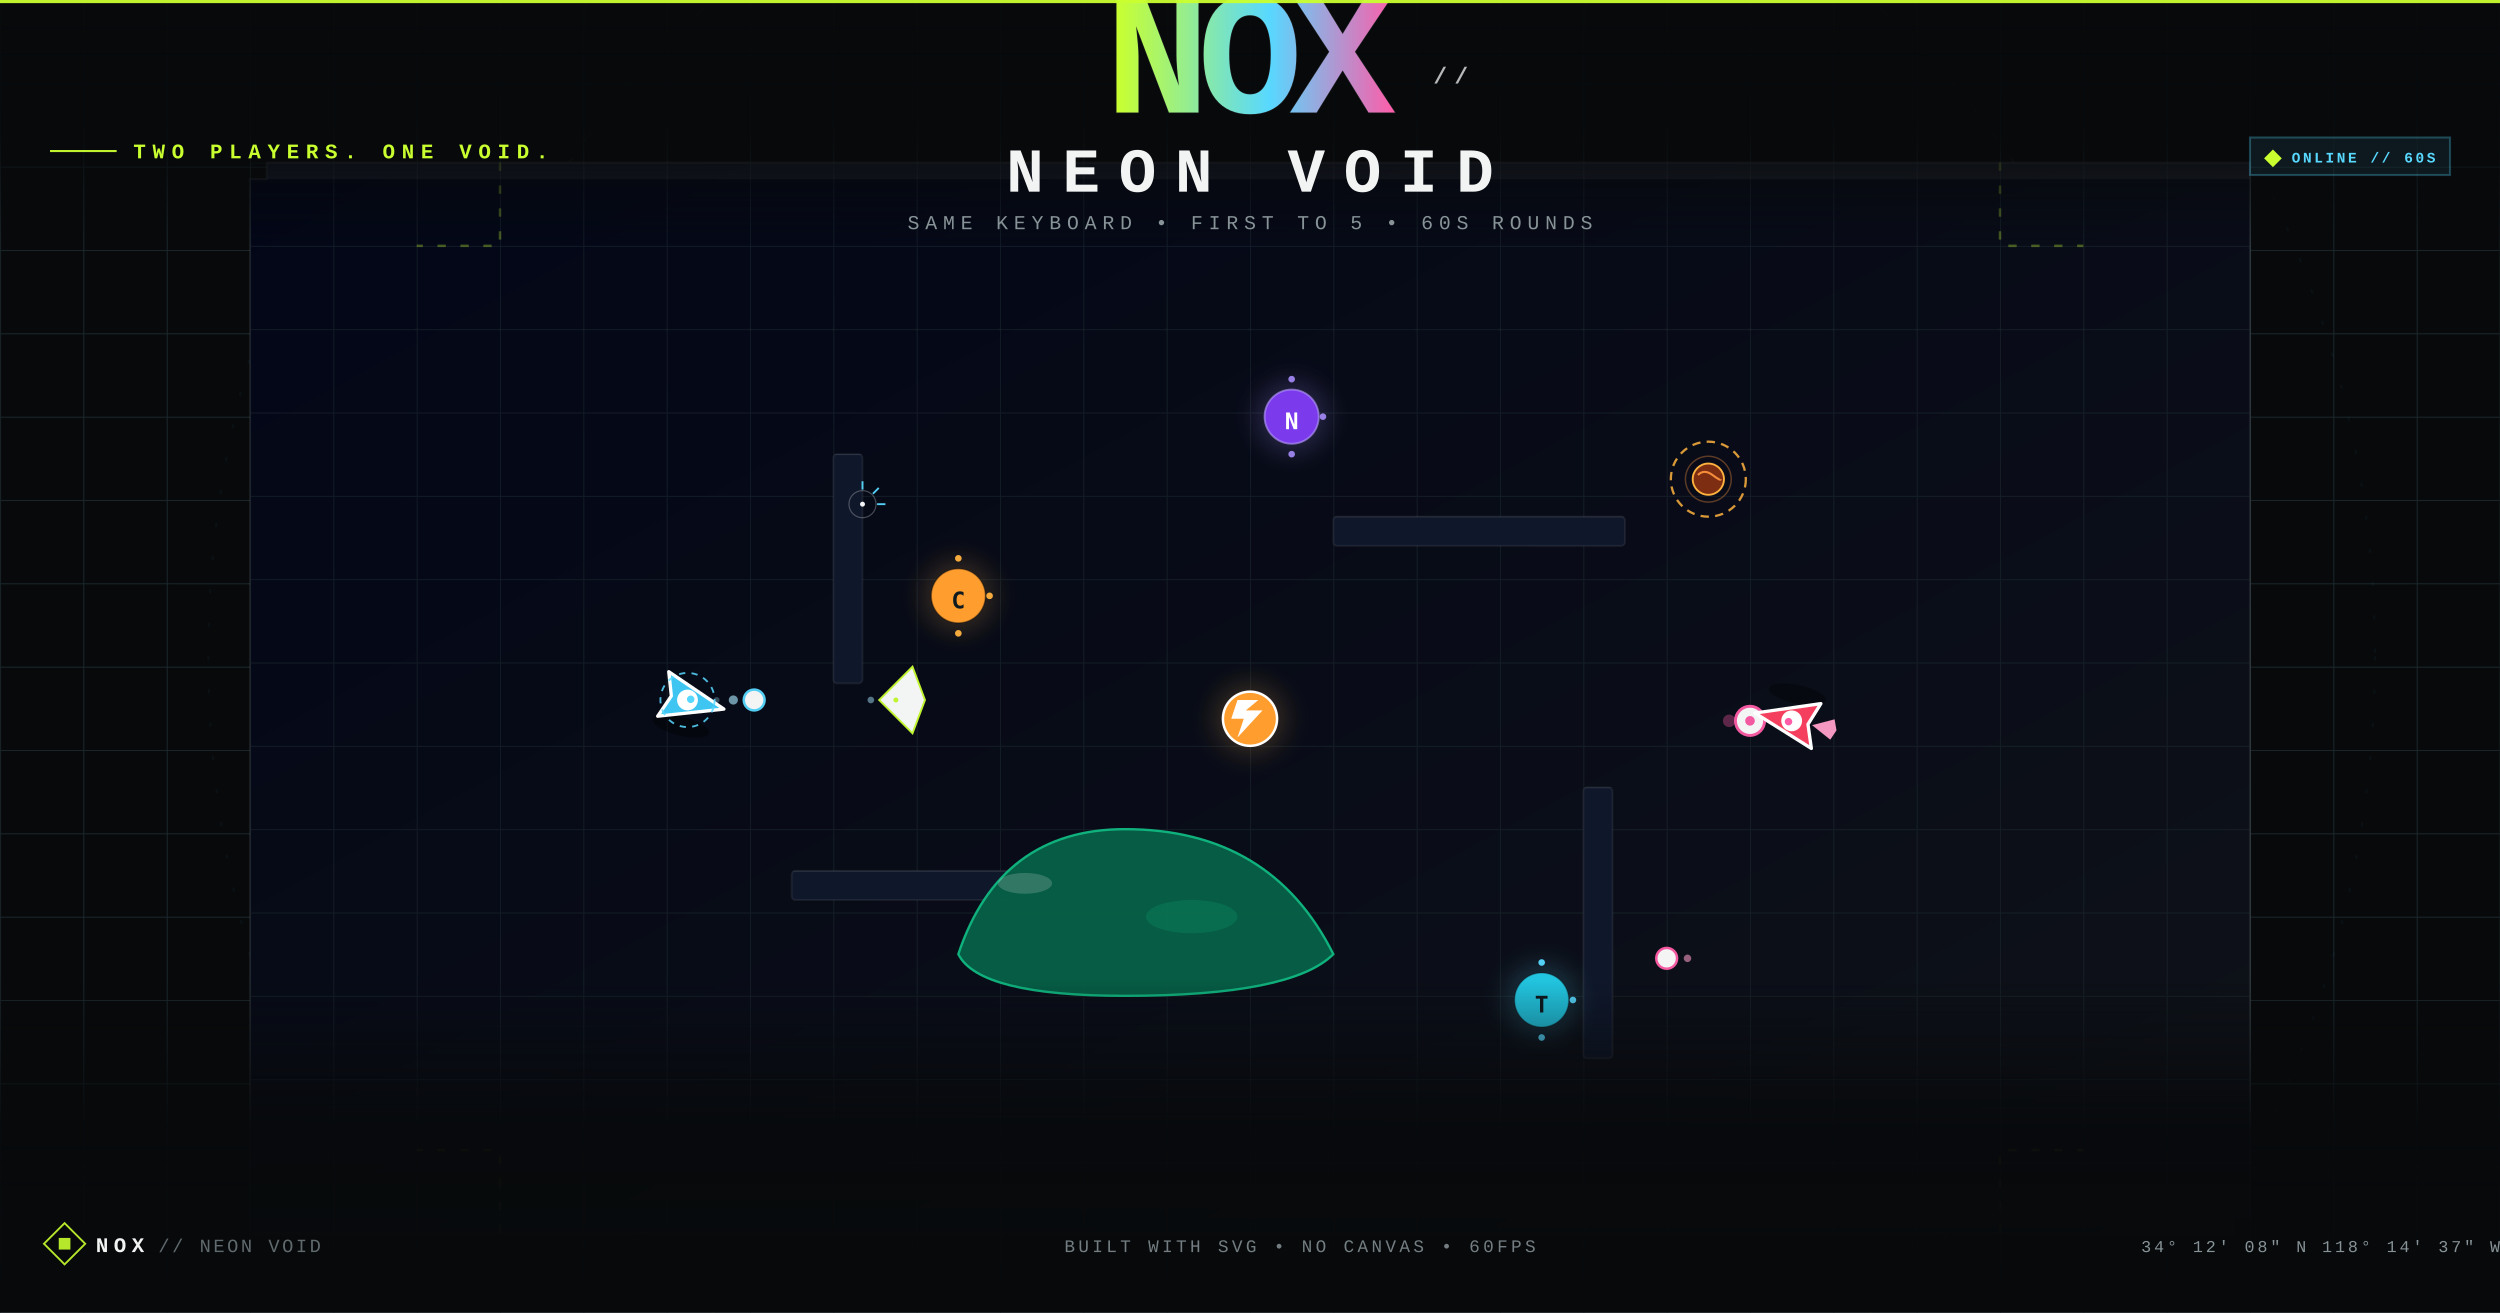
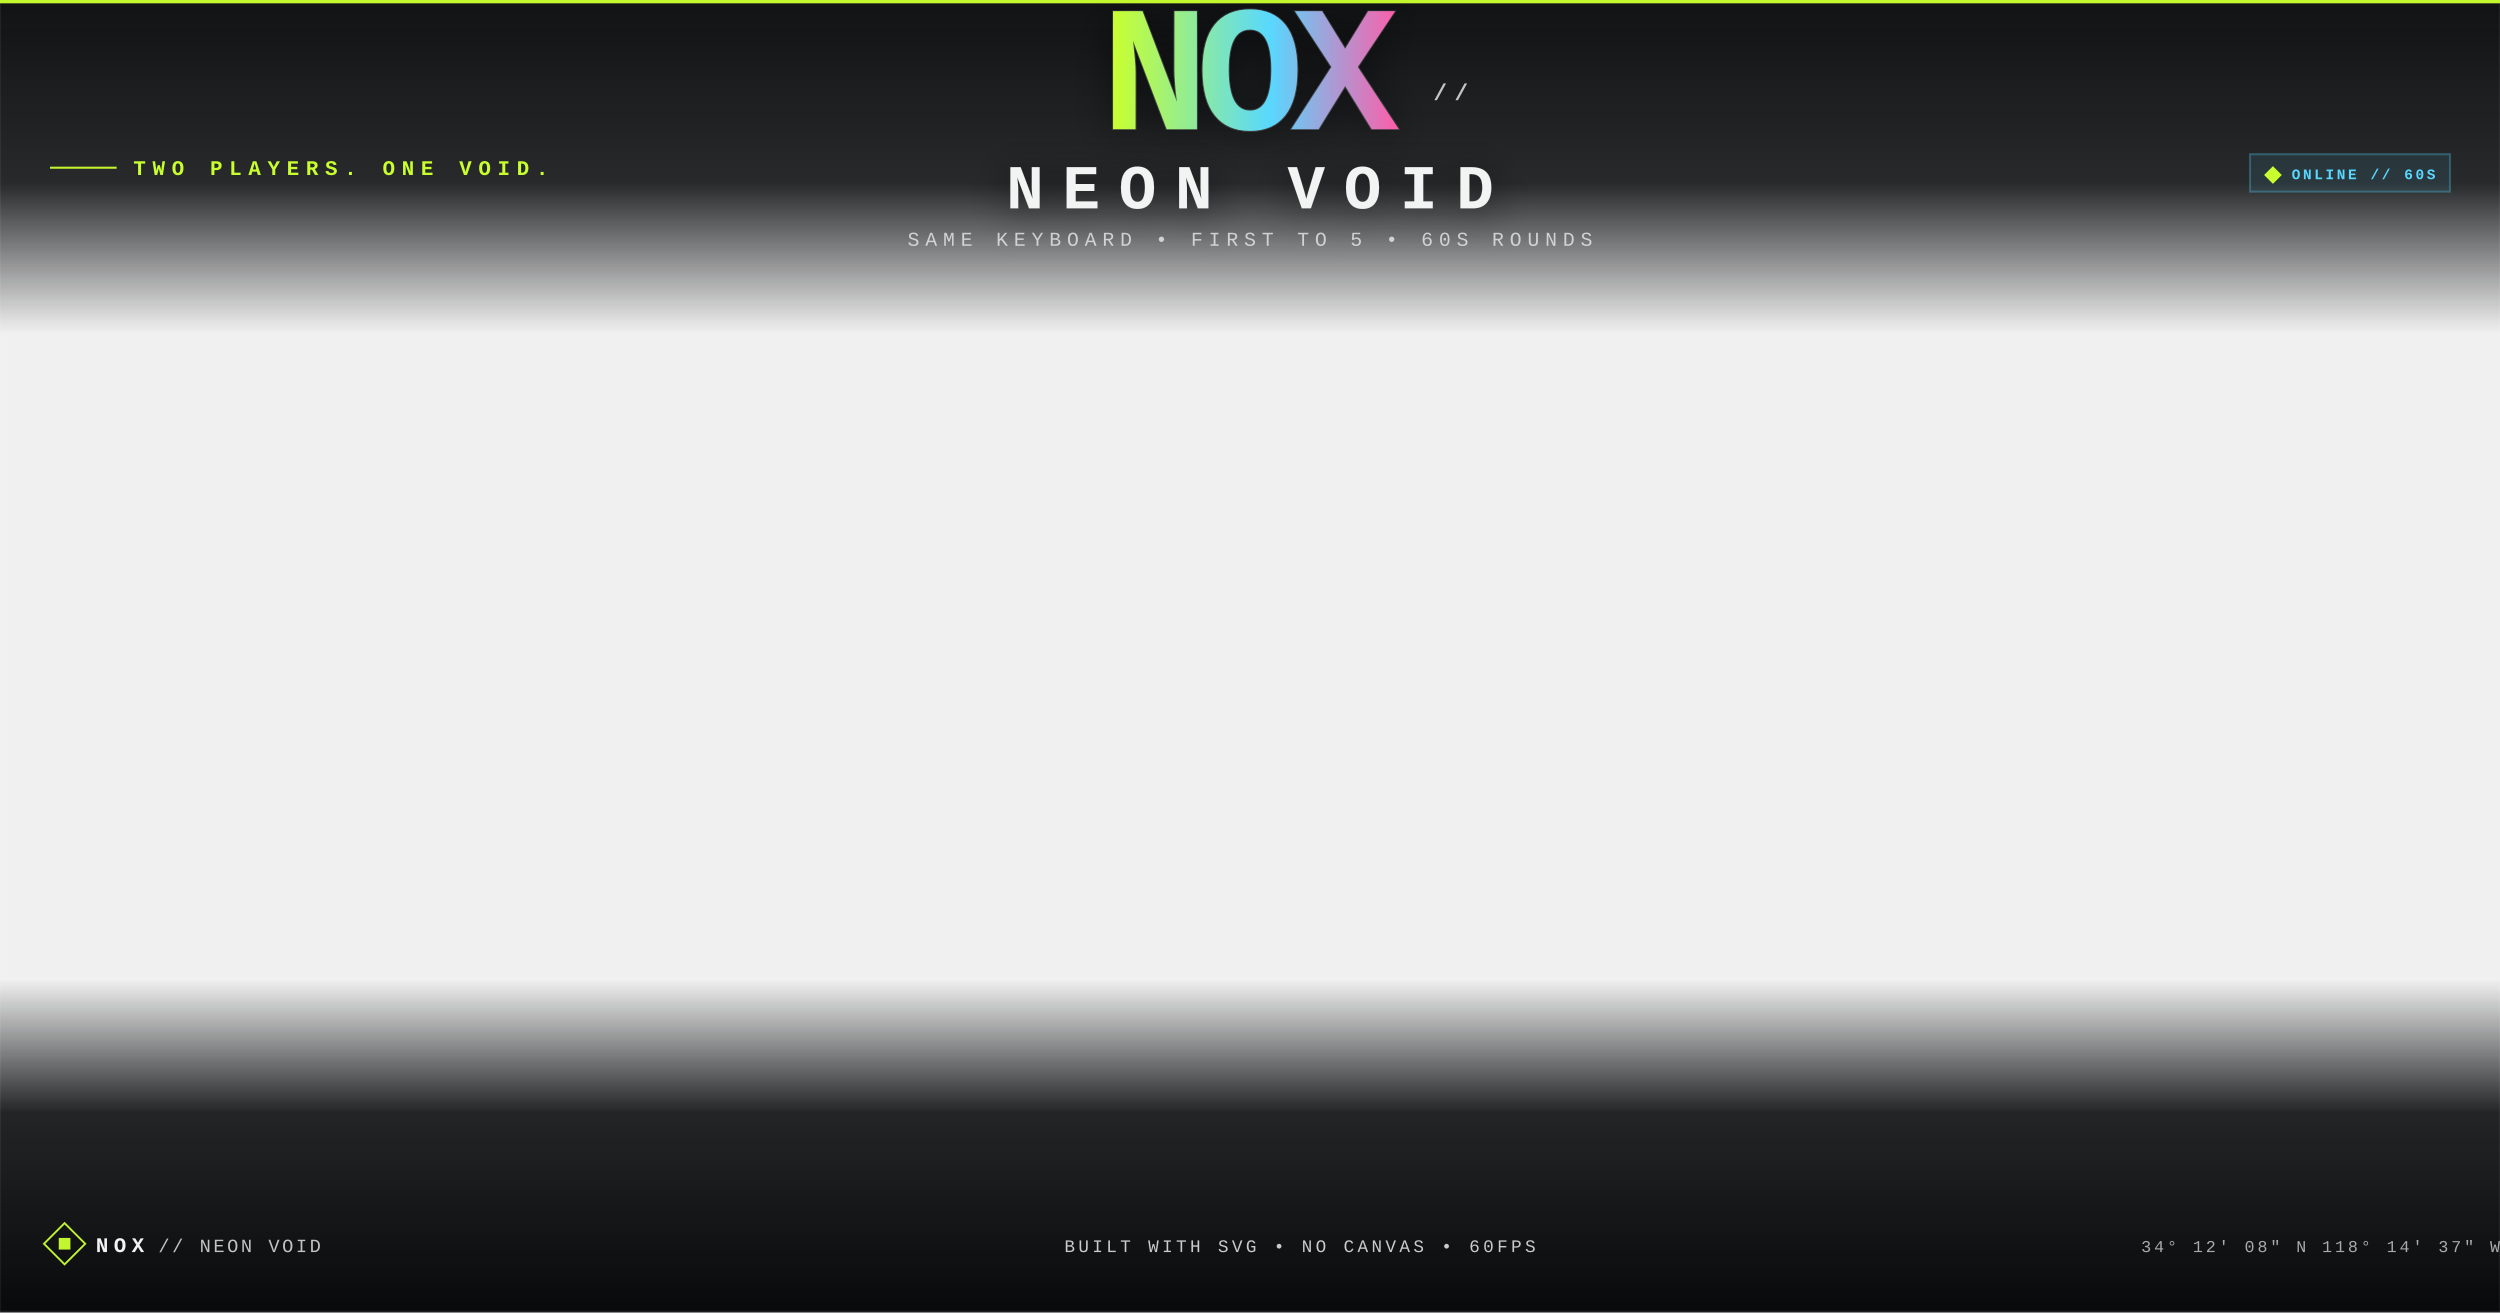
- <svg xmlns="http://www.w3.org/2000/svg" width="1200" height="630" viewBox="0 0 1200 630" role="img" aria-labelledby="title desc">
+ <svg xmlns="http://www.w3.org/2000/svg" width="1200" height="630" viewBox="0 0 1200 630">
  <defs>
-     <linearGradient id="arenaGrad" x1="0" y1="0" x2="1" y2="1">
-       <stop offset="0%" stop-color="#020617" />
-       <stop offset="100%" stop-color="#0f1218" />
-     </linearGradient>
    <linearGradient id="titleGrad" x1="0" y1="0" x2="1" y2="0">
      <stop offset="0%" stop-color="#c9ff2f" />
      <stop offset="55%" stop-color="#58d8ff" />
      <stop offset="100%" stop-color="#ff5ca8" />
    </linearGradient>
-     <pattern id="gridPat" width="40" height="40" patternUnits="userSpaceOnUse">
-       <path d="M 40 0 H 0 V 40" fill="none" stroke="#213035" stroke-width="0.85" stroke-opacity="0.9" />
-     </pattern>
-     <filter id="glowCyan" x="-50%" y="-50%" width="200%" height="200%">
-       <feGaussianBlur stdDeviation="3" result="b" />
-       <feColorMatrix type="matrix" values="0 0 0 0 0.345  0 0 0 0 0.847  0 0 0 0 1  0 0 0 0.55 0" />
-     </filter>
-     <filter id="glowPink" x="-50%" y="-50%" width="200%" height="200%">
-       <feGaussianBlur stdDeviation="3" result="b" />
-       <feColorMatrix type="matrix" values="1 0 0 0 0.18  0 0 0 0 0.05  0 0 0 0 0.36  0 0 0 0.55 0" />
-     </filter>
-     <filter id="glowLime" x="-50%" y="-50%" width="200%" height="200%">
-       <feGaussianBlur stdDeviation="2.5" result="b" />
-       <feColorMatrix type="matrix" values="0 0 0 0 0.788  0 0 0 0 1  0 0 0 0 0.184  0 0 0 0.5 0" />
-     </filter>
-     <filter id="softGlow" x="-80%" y="-80%" width="260%" height="260%">
-       <feGaussianBlur stdDeviation="5" />
-     </filter>
-     <linearGradient id="wallGrad" x1="0" x2="0" y1="0" y2="1">
-       <stop offset="0%" stop-color="rgba(255,255,255,0.12)" />
-       <stop offset="22%" stop-color="rgba(255,255,255,0)" />
-     </linearGradient>
-   </defs>
-   <rect width="1200" height="630" fill="#07090b" />
-   <rect width="1200" height="630" fill="url(#gridPat)" opacity="0.9" />
-   <rect width="1200" height="630" fill="none" stroke="#172024" stroke-width="1" opacity="0.5" />
-   <circle cx="620" cy="315" r="420" fill="none" stroke="rgba(201,255,47,0.06)" stroke-width="1" stroke-dasharray="6 10" opacity="0.9" />
-   <circle cx="620" cy="315" r="520" fill="none" stroke="rgba(88,216,255,0.05)" stroke-width="1" stroke-dasharray="2 14" opacity="0.7" />
-   <g transform="translate(120, 78)">
-     <g clip-path="url(#arenaClip)">
-   </g>
-     <defs>
-       <clipPath id="arenaClip">
-         <path d="M 8 0 H 960 V 506 H 952 V 514 H 0 V 8 H 8 Z" />
-       </clipPath>
-     </defs>
-     <path d="M 8 0 H 960 V 506 H 952 V 514 H 0 V 8 H 8 Z" fill="url(#arenaGrad)" stroke="rgba(255,255,255,0.08)" stroke-width="1" />
-     <rect x="0" y="0" width="960" height="514" fill="url(#gridPat)" opacity="0.55" />
-     <g opacity="0.10">
-       <circle cx="80" cy="80" r="0.9" fill="#2a3438" />
-       <circle cx="120" cy="80" r="0.9" fill="#2a3438" />
-       <circle cx="160" cy="80" r="0.9" fill="#2a3438" />
-       <circle cx="200" cy="80" r="0.9" fill="#2a3438" />
-       <circle cx="240" cy="80" r="0.9" fill="#2a3438" />
-       <circle cx="280" cy="80" r="0.9" fill="#2a3438" />
-       <circle cx="320" cy="80" r="0.9" fill="#2a3438" />
-       <circle cx="360" cy="80" r="0.9" fill="#2a3438" />
-       <circle cx="400" cy="80" r="0.9" fill="#2a3438" />
-       <circle cx="440" cy="80" r="0.9" fill="#2a3438" />
-       <circle cx="480" cy="80" r="0.9" fill="#2a3438" />
-       <circle cx="520" cy="80" r="0.9" fill="#2a3438" />
-       <circle cx="560" cy="80" r="0.9" fill="#2a3438" />
-       <circle cx="600" cy="80" r="0.9" fill="#2a3438" />
-       <circle cx="640" cy="80" r="0.9" fill="#2a3438" />
-       <circle cx="680" cy="80" r="0.9" fill="#2a3438" />
-       <circle cx="720" cy="80" r="0.9" fill="#2a3438" />
-       <circle cx="760" cy="80" r="0.9" fill="#2a3438" />
-       <circle cx="800" cy="80" r="0.9" fill="#2a3438" />
-       <circle cx="840" cy="80" r="0.9" fill="#2a3438" />
-       <circle cx="880" cy="80" r="0.9" fill="#2a3438" />
-     </g>
-     <g opacity="0.32" fill="none" stroke="#c9ff2f" stroke-width="1.2">
-       <path d="M 120 0 V 40 H 80" stroke-dasharray="4 7" />
-       <path d="M 840 0 V 40 H 880" stroke-dasharray="4 7" />
-       <path d="M 120 514 V 474 H 80" stroke-dasharray="4 7" />
-       <path d="M 840 514 V 474 H 880" stroke-dasharray="4 7" />
-     </g>
-     <g>
-       <rect x="280" y="140" width="14" height="110" rx="1.8" fill="#0f172a" stroke="rgba(255,255,255,0.07)" stroke-width="0.9" />
-       <rect x="280" y="140" width="14" height="2.2" rx="1" fill="url(#wallGrad)" />
-     </g>
-     <g>
-       <rect x="260" y="340" width="110" height="14" rx="1.8" fill="#0f172a" stroke="rgba(255,255,255,0.07)" stroke-width="0.9" />
-       <rect x="260" y="340" width="110" height="2.2" rx="1" fill="url(#wallGrad)" />
-     </g>
-     <g>
-       <rect x="640" y="300" width="14" height="130" rx="1.8" fill="#0f172a" stroke="rgba(255,255,255,0.07)" stroke-width="0.9" />
-       <rect x="640" y="300" width="14" height="2.2" rx="1" fill="url(#wallGrad)" />
-     </g>
-     <g>
-       <rect x="520" y="170" width="140" height="14" rx="1.8" fill="#0f172a" stroke="rgba(255,255,255,0.07)" stroke-width="0.9" />
-       <rect x="520" y="170" width="140" height="2.2" rx="1" fill="url(#wallGrad)" />
-     </g>
-     <g opacity="0.95">
-       <path d="M 340 380 Q 360 320 420 320 Q 490 320 520 380 Q 500 400 420 400 Q 350 400 340 380 Z" fill="#065f46" stroke="#10b981" stroke-width="1.15" />
-       <ellipse cx="372" cy="346" rx="13" ry="5" fill="rgba(255,255,255,0.18)" />
-       <ellipse cx="452" cy="362" rx="22" ry="8" fill="rgba(16,185,129,0.2)" />
-     </g>
-     <g>
-       <circle cx="700" cy="152" r="18" fill="none" stroke="#ffb23e" stroke-width="1.1" stroke-dasharray="4 3" opacity="0.85" />
-       <circle cx="700" cy="152" r="11" fill="none" stroke="rgba(251,146,60,0.35)" stroke-width="0.7" />
-       <circle cx="700" cy="152" r="7.5" fill="#7c2d12" stroke="#ffb23e" stroke-width="0.9" />
-       <path d="M 695 150 Q 698 147 702 150 T 706 152" stroke="#fb923c" stroke-width="1" fill="none" opacity="0.95" />
-     </g>
-     <g>
-       <circle cx="500" cy="122" r="18" fill="rgba(167,139,250,0.18)" filter="url(#softGlow)" />
-       <circle cx="500" cy="122" r="13" fill="#7c3aed" stroke="#fff" stroke-opacity="0.18" stroke-width="0.8" />
-       <circle cx="500" cy="122" r="13" fill="none" stroke="rgba(167,139,250,0.55)" stroke-width="0.9" />
-       <text x="500" y="128" text-anchor="middle" font-family="monospace" font-size="11" font-weight="800" fill="#fff">N</text>
-       <g fill="rgba(167,139,250,0.9)">
-         <circle cx="500" cy="104" r="1.6" />
-         <circle cx="515" cy="122" r="1.6" />
-         <circle cx="500" cy="140" r="1.6" />
-       </g>
-     </g>
-     <g>
-       <circle cx="340" cy="208" r="18" fill="rgba(255,178,62,0.16)" filter="url(#softGlow)" />
-       <circle cx="340" cy="208" r="13" fill="#ff9d2e" stroke="rgba(0,0,0,0.35)" stroke-width="0.7" />
-       <text x="340" y="214" text-anchor="middle" font-family="monospace" font-size="11" font-weight="800" fill="#0f1a1e">C</text>
-       <g fill="rgba(255,178,62,0.95)">
-         <circle cx="340" cy="190" r="1.6" />
-         <circle cx="355" cy="208" r="1.6" />
-         <circle cx="340" cy="226" r="1.6" />
-       </g>
-     </g>
-     <g>
-       <circle cx="620" cy="402" r="18" fill="rgba(88,216,255,0.16)" filter="url(#softGlow)" />
-       <circle cx="620" cy="402" r="13" fill="#22c5e0" stroke="rgba(0,0,0,0.25)" stroke-width="0.7" />
-       <text x="620" y="408" text-anchor="middle" font-family="monospace" font-size="11" font-weight="800" fill="#0f1a1e">T</text>
-       <g fill="rgba(88,216,255,0.95)">
-         <circle cx="620" cy="384" r="1.6" />
-         <circle cx="635" cy="402" r="1.6" />
-         <circle cx="620" cy="420" r="1.6" />
-       </g>
-     </g>
-     <g>
-       <circle cx="480" cy="267" r="18" fill="rgba(255,178,62,0.16)" filter="url(#softGlow)" />
-       <circle cx="480" cy="267" r="13" fill="#ff9d2e" stroke="#fff" stroke-width="1.2" />
-       <path d="M 474 258 L 471 267 L 477 267 L 474 276 L 486 263 L 478 263 L 484 258 Z" fill="#fff" />
-     </g>
-     <g opacity="0.95">
-       <circle cx="242" cy="258" r="5" fill="#fff" stroke="#58d8ff" stroke-width="1.2" />
-       <circle cx="232" cy="258" r="2.2" fill="#a9e9ff" opacity="0.65" />
-       <circle cx="224" cy="258" r="1.4" fill="#a9e9ff" opacity="0.32" />
-     </g>
-     <g opacity="0.95">
-       <polygon points="318,242 324,258 318,274 302,258" fill="#fff" stroke="#c9ff2f" stroke-width="0.9" />
-       <circle cx="310" cy="258" r="1.2" fill="#c9ff2f" />
-       <circle cx="298" cy="258" r="1.6" fill="#a9e9ff" opacity="0.5" />
-     </g>
-     <g opacity="0.95">
-       <circle cx="720" cy="268" r="7" fill="#fff" stroke="#ff5ca8" stroke-width="1.4" />
-       <circle cx="720" cy="268" r="2.3" fill="#ff5ca8" />
-       <circle cx="710" cy="268" r="3" fill="#ff5ca8" opacity="0.35" />
-     </g>
-     <g opacity="0.95">
-       <circle cx="680" cy="382" r="5" fill="#fff" stroke="#ff5ca8" stroke-width="1.2" />
-       <circle cx="690" cy="382" r="1.8" fill="#ff9ec9" opacity="0.6" />
-     </g>
-     <g transform="translate(294, 164)" opacity="0.95">
-       <circle cx="0" cy="0" r="1.2" fill="#fff" />
-       <g stroke="#58d8ff" stroke-width="0.9">
-         <line x1="0" y1="-7" x2="0" y2="-11" />
-         <line x1="5" y1="-5" x2="7.8" y2="-7.8" />
-         <line x1="7" y1="0" x2="11" y2="0" />
-       </g>
-       <circle cx="0" cy="0" r="6.5" fill="none" stroke="#fff" stroke-width="0.55" opacity="0.28" />
-     </g>
-     <g transform="translate(210, 258) rotate(14)">
-       <ellipse cx="0" cy="13" rx="14" ry="4.5" fill="rgba(0,0,0,0.35)" />
-       <path d="M 18 0 L -12 -11 L -8 0 L -12 11 Z" fill="#3ec5f2" stroke="#fff" stroke-width="1.6" stroke-linejoin="round" />
-       <circle cx="0" cy="0" r="5" fill="#fff" />
-       <circle cx="1.4" cy="-0.7" r="1.8" fill="#58d8ff" />
-       <circle cx="0" cy="0" r="13" fill="none" stroke="#58d8ff" stroke-width="0.9" stroke-dasharray="3 3" opacity="0.85" />
-     </g>
-     <g transform="translate(740, 268) rotate(-168)">
-       <ellipse cx="0" cy="13" rx="14" ry="4.5" fill="rgba(0,0,0,0.35)" />
-       <path d="M 18 0 L -12 -11 L -8 0 L -12 11 Z" fill="#f43f5e" stroke="#fff" stroke-width="1.6" stroke-linejoin="round" />
-       <circle cx="0" cy="0" r="5" fill="#fff" />
-       <circle cx="1.4" cy="-0.7" r="1.8" fill="#ff5ca8" />
-       <path d="M -10 0 L -20 -5 L -22 0 L -20 5 Z" fill="#ff9ec9" opacity="0.95" />
-     </g>
-     <path d="M 8 0 H 960 V 8 H 8 Z" fill="rgba(255,255,255,0.08)" />
-   </g>
-   <rect x="0" y="0" width="1200" height="118" fill="url(#topScrim)" opacity="1" />
-   <defs>
    <linearGradient id="topScrim" x1="0" y1="0" x2="0" y2="1">
      <stop offset="0%" stop-color="#07090b" stop-opacity="0.96" />
-       <stop offset="55%" stop-color="#07090b" stop-opacity="0.88" />
+       <stop offset="55%" stop-color="#07090b" stop-opacity="0.86" />
      <stop offset="100%" stop-color="#07090b" stop-opacity="0" />
    </linearGradient>
-   </defs>
-   <rect x="0" y="470" width="1200" height="160" fill="url(#botScrim)" />
-   <defs>
    <linearGradient id="botScrim" x1="0" y1="0" x2="0" y2="1">
      <stop offset="0%" stop-color="#07090b" stop-opacity="0" />
-       <stop offset="45%" stop-color="#07090b" stop-opacity="0.92" />
+       <stop offset="40%" stop-color="#07090b" stop-opacity="0.88" />
      <stop offset="100%" stop-color="#07090b" stop-opacity="1" />
    </linearGradient>
+     <filter id="softGlow" x="-50%" y="-50%" width="200%" height="200%">
+       <feGaussianBlur stdDeviation="3" />
+     </filter>
  </defs>
-   <g transform="translate(600, 54)">
+   <rect x="0" y="0" width="1200" height="160" fill="url(#topScrim)" />
+   <rect x="0" y="470" width="1200" height="160" fill="url(#botScrim)" />
+   <rect x="0" y="0" width="1200" height="630" fill="none" stroke="rgba(255,255,255,0.06)" stroke-width="1" />
+   <g transform="translate(600, 62)">
    <g transform="translate(-600, 0)">
      <rect x="24" y="18" width="32" height="1" fill="#c9ff2f" opacity="0.95" />
      <text x="64" y="22" font-family="Courier New, monospace" font-size="10" letter-spacing="3.2" fill="#c9ff2f" font-weight="700">TWO PLAYERS. ONE VOID.</text>
      <g transform="translate(1080, 12)">
-         <rect x="0" y="0" width="96" height="18" rx="0" fill="rgba(88,216,255,0.08)" stroke="rgba(88,216,255,0.28)" />
+         <rect x="0" y="0" width="96" height="18" fill="rgba(88,216,255,0.09)" stroke="rgba(88,216,255,0.28)" />
        <rect x="8" y="7" width="6" height="6" fill="#c9ff2f" transform="rotate(45 11 10)" />
        <text x="20" y="12" font-family="Courier New, monospace" font-size="7" letter-spacing="1.2" fill="#58d8ff" font-weight="800">ONLINE // 60S</text>
      </g>
    </g>
-     <text text-anchor="middle" font-family="Courier New, monospace" font-size="84" font-weight="800" letter-spacing="-6" fill="url(#titleGrad)" style="paint-order: stroke; stroke: rgba(255,255,255,0.08); stroke-width: 0.6px;">NOX</text>
-     <text x="88" y="-14" font-family="Courier New, monospace" font-size="11" letter-spacing="3.5" fill="rgba(241,244,243,0.75)" font-weight="700">//</text>
-     <text text-anchor="middle" y="38" font-family="Courier New, monospace" font-size="30" font-weight="800" letter-spacing="9" fill="#f1f4f3">NEON VOID</text>
-     <text text-anchor="middle" y="56" font-family="Courier New, monospace" font-size="9.5" letter-spacing="2.8" fill="#879397">SAME KEYBOARD • FIRST TO 5 • 60S ROUNDS</text>
+     <text text-anchor="middle" font-family="Courier New, monospace" font-size="86" font-weight="800" letter-spacing="-6" fill="url(#titleGrad)" style="paint-order: stroke; stroke: rgba(255,255,255,0.10); stroke-width: 0.7px; filter: drop-shadow(0 2px 10px rgba(0,0,0,0.55));">NOX</text>
+     <text x="88" y="-14" font-family="Courier New, monospace" font-size="11" letter-spacing="3.5" fill="rgba(241,244,243,0.78)" font-weight="700">//</text>
+     <text text-anchor="middle" y="38" font-family="Courier New, monospace" font-size="30" font-weight="800" letter-spacing="9" fill="#f1f4f3" style="filter: drop-shadow(0 2px 10px rgba(0,0,0,0.68));">NEON VOID</text>
+     <text text-anchor="middle" y="56" font-family="Courier New, monospace" font-size="9.5" letter-spacing="2.8" fill="rgba(241,244,243,0.74)">SAME KEYBOARD • FIRST TO 5 • 60S ROUNDS</text>
  </g>
  <g transform="translate(24, 590)">
-     <g opacity="0.9">
+     <g opacity="0.96">
      <rect width="14" height="14" fill="none" stroke="#c9ff2f" stroke-width="0.9" transform="rotate(45 7 7)" />
      <rect x="4.2" y="4.2" width="5.6" height="5.6" fill="#c9ff2f" />
    </g>
    <text x="22" y="11" font-family="Courier New, monospace" font-size="10" letter-spacing="2.6" fill="#f1f4f3" font-weight="700">NOX</text>
-     <text x="52" y="11" font-family="Courier New, monospace" font-size="9" letter-spacing="1.2" fill="rgba(135,147,151,0.7)">// NEON VOID</text>
-     <text x="600" y="11" text-anchor="middle" font-family="Courier New, monospace" font-size="8.5" letter-spacing="1.6" fill="rgba(135,147,151,0.85)">BUILT WITH SVG • NO CANVAS • 60FPS</text>
-     <text x="1176" y="11" text-anchor="end" font-family="Courier New, monospace" font-size="8" letter-spacing="1.4" fill="#879397">34° 12' 08" N  118° 14' 37" W</text>
+     <text x="52" y="11" font-family="Courier New, monospace" font-size="9" letter-spacing="1.2" fill="rgba(241,244,243,0.78)">// NEON VOID</text>
+     <text x="600" y="11" text-anchor="middle" font-family="Courier New, monospace" font-size="8.5" letter-spacing="1.6" fill="rgba(241,244,243,0.82)">BUILT WITH SVG • NO CANVAS • 60FPS</text>
+     <text x="1176" y="11" text-anchor="end" font-family="Courier New, monospace" font-size="8" letter-spacing="1.4" fill="rgba(241,244,243,0.68)">34° 12' 08" N  118° 14' 37" W</text>
  </g>
-   <rect x="0" y="0" width="1200" height="1.5" fill="#c9ff2f" opacity="0.95" />
+   <rect x="0" y="0" width="1200" height="1.6" fill="#c9ff2f" opacity="0.96" />
+   <rect x="0" y="629" width="1200" height="1" fill="rgba(255,255,255,0.06)" />
</svg>
